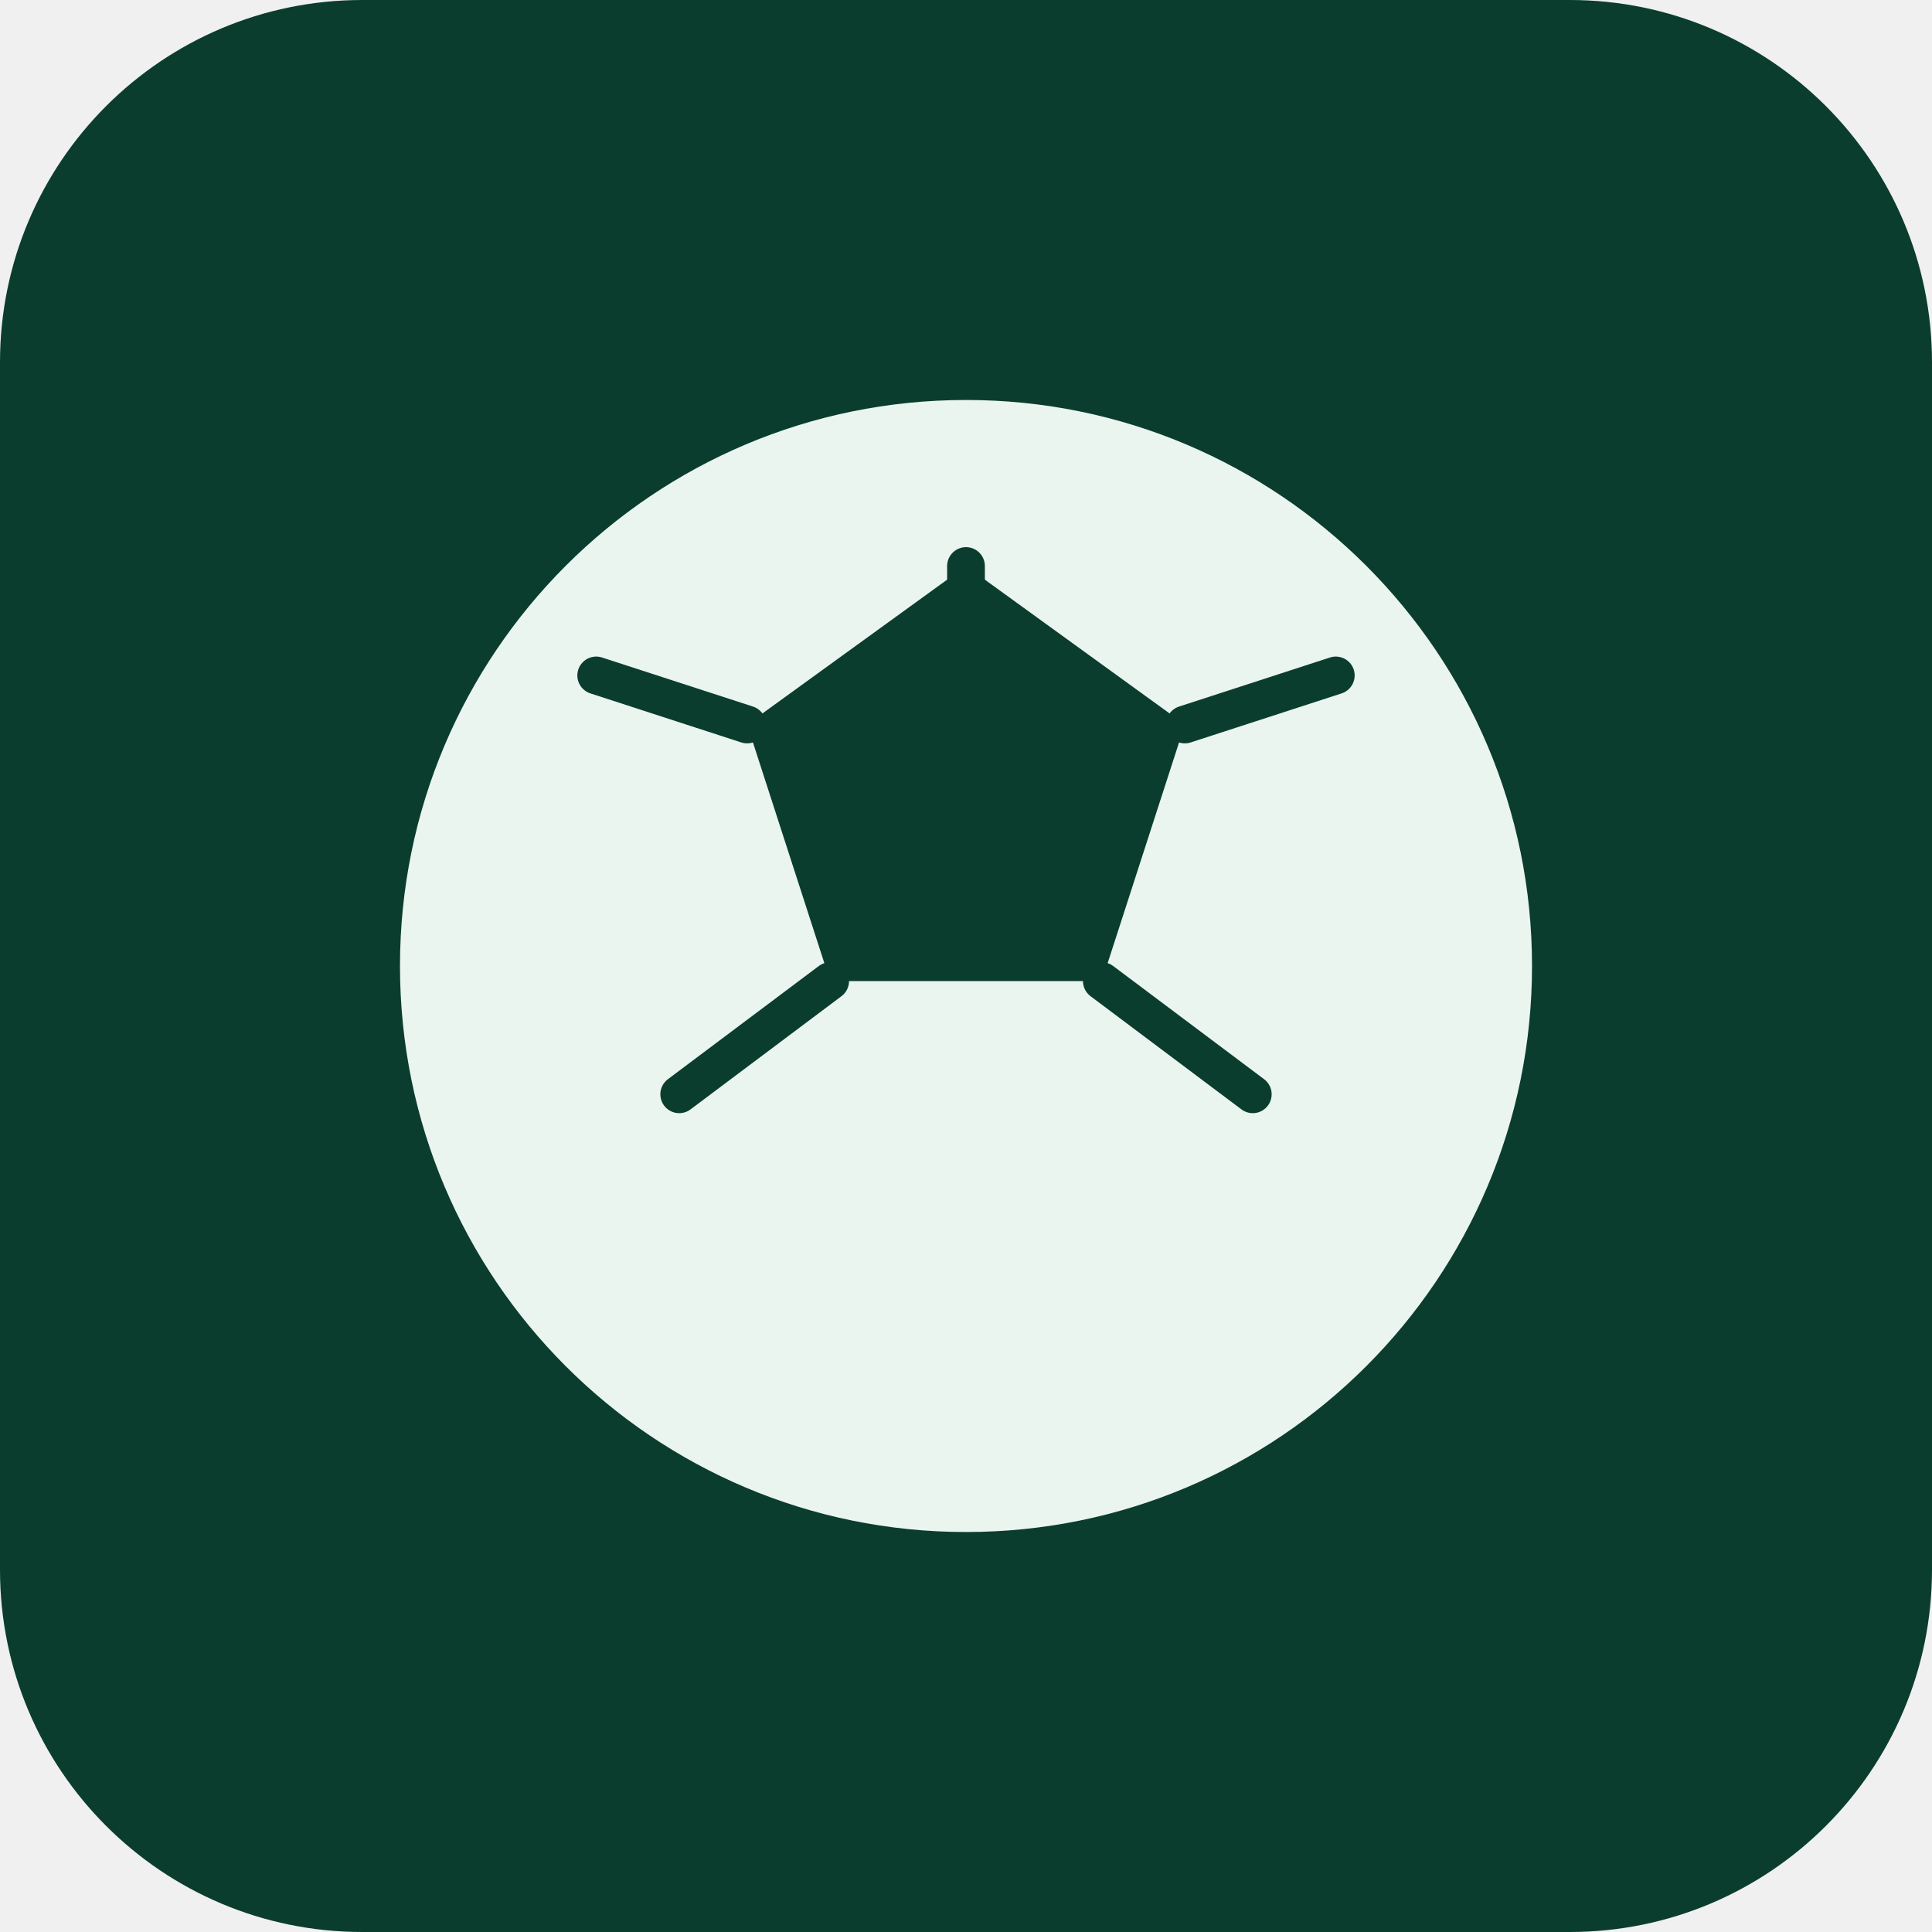
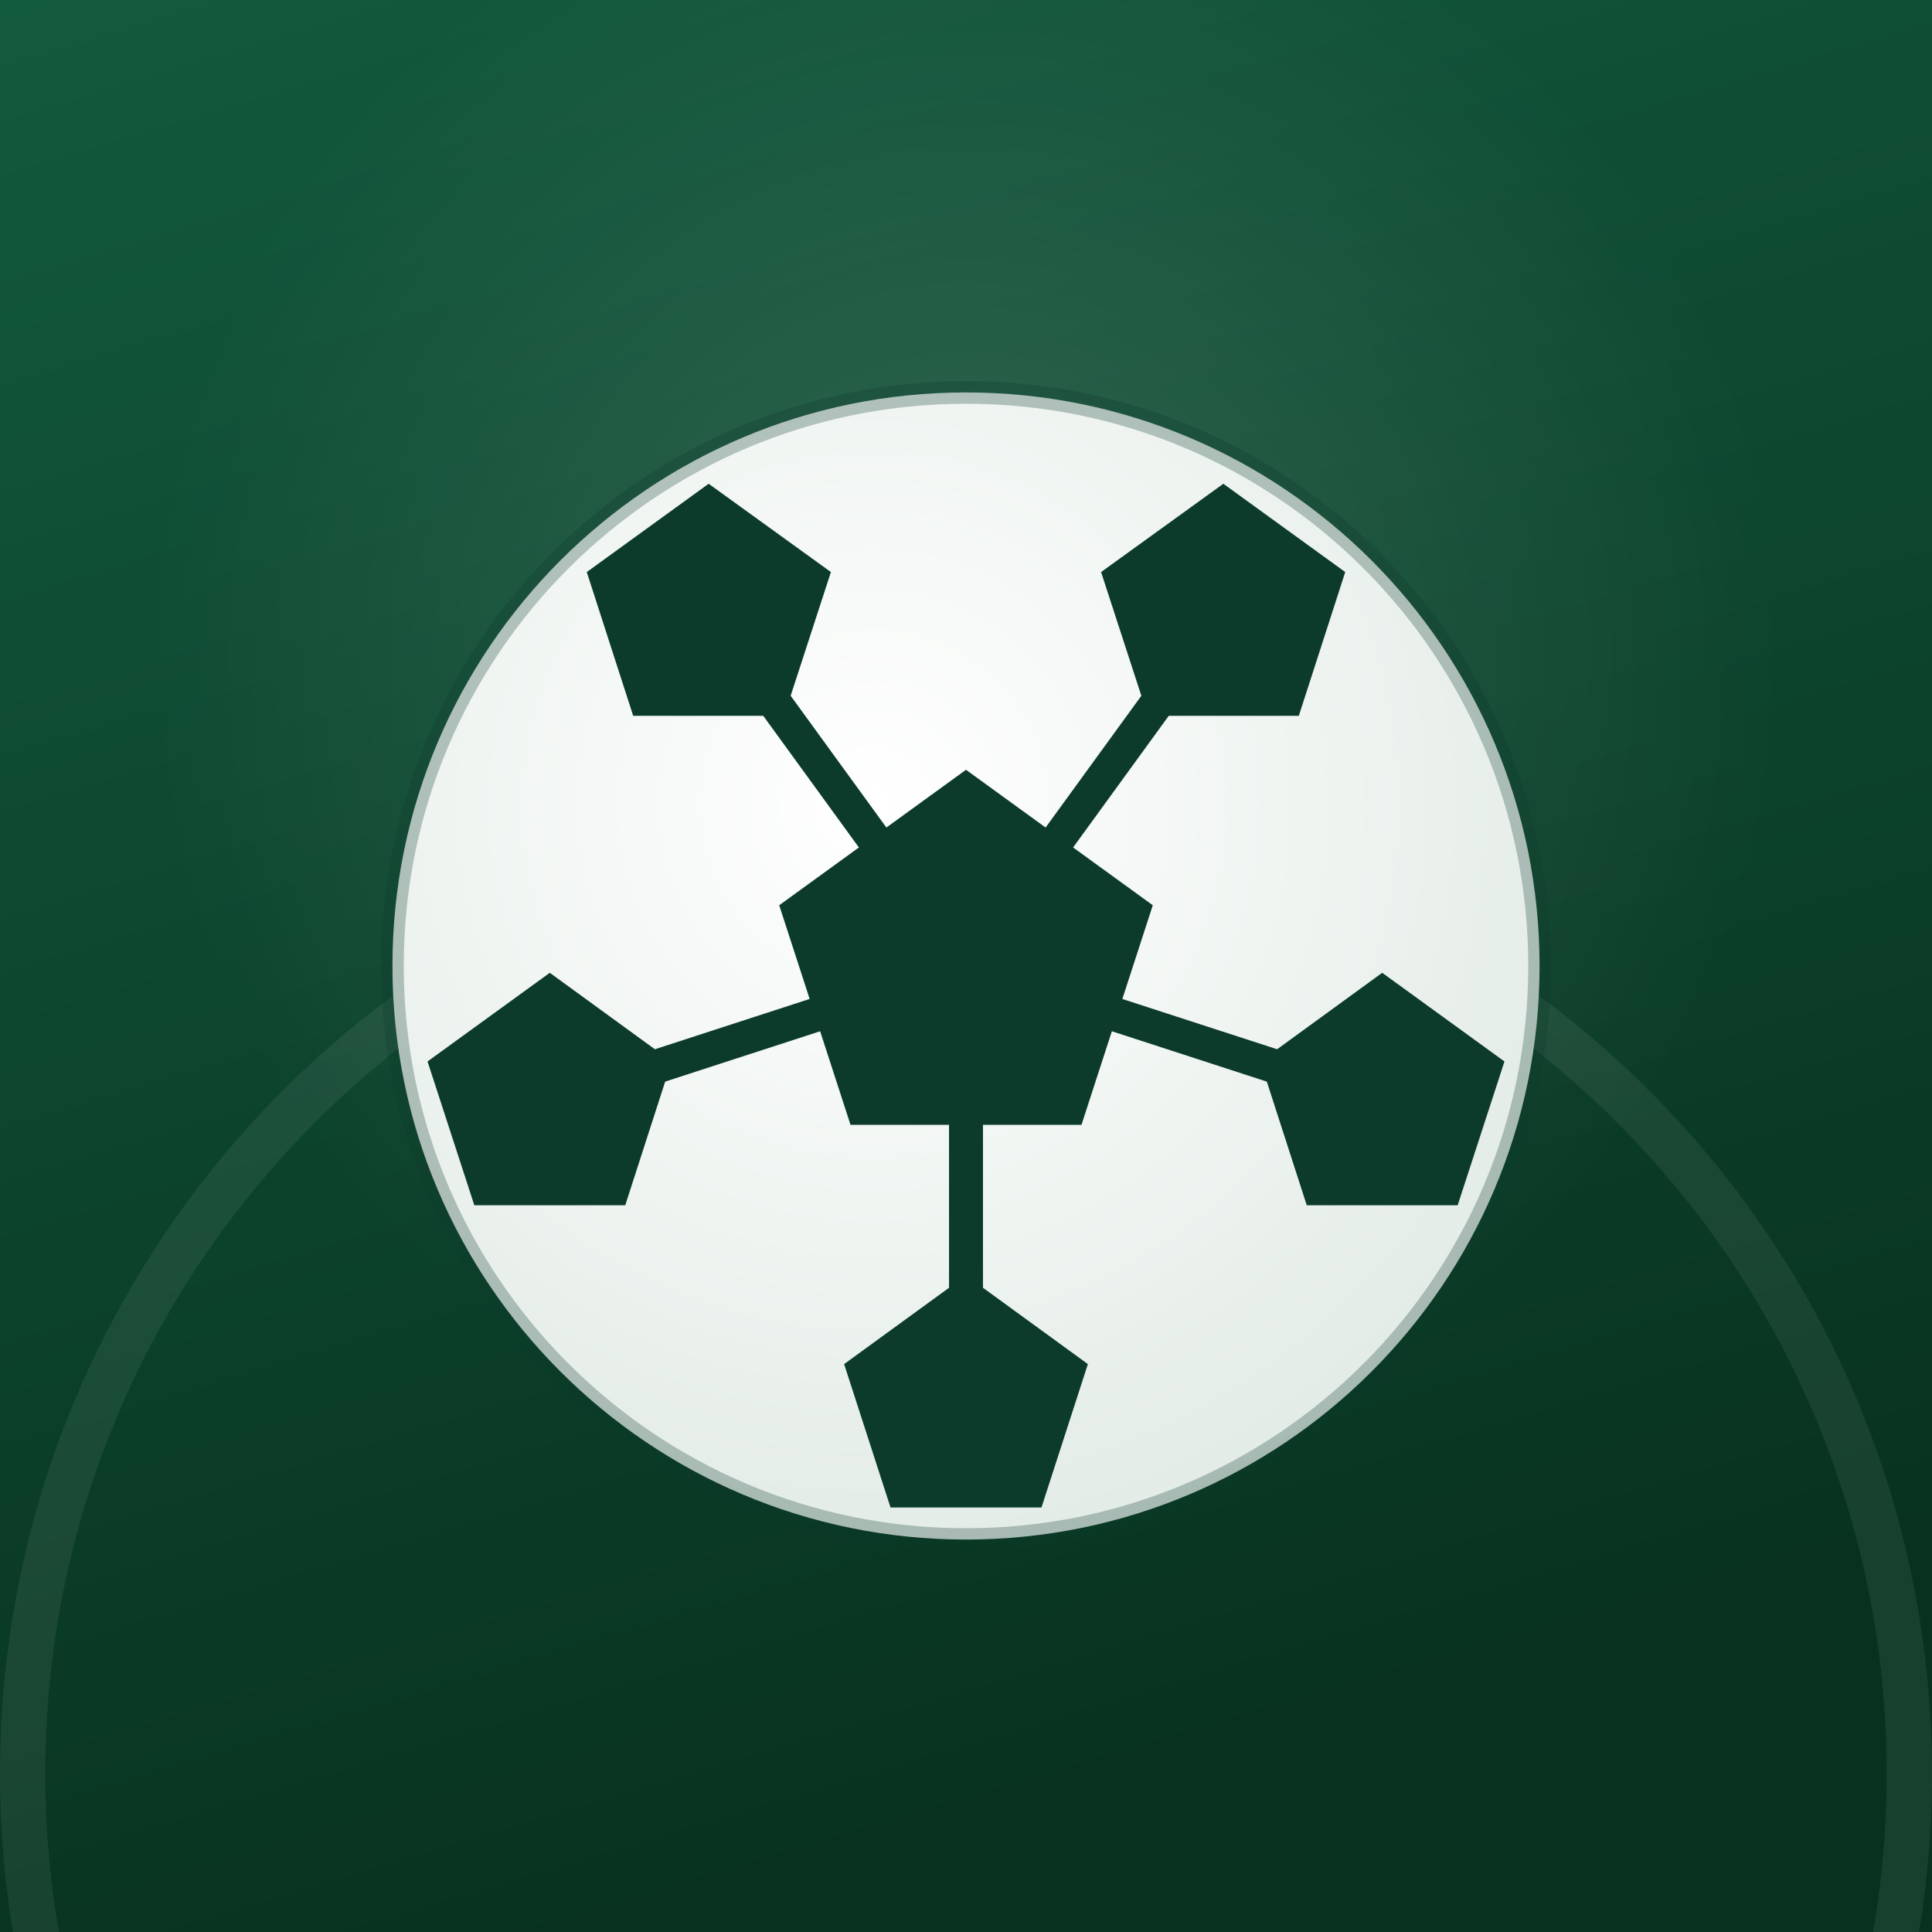
<svg xmlns="http://www.w3.org/2000/svg" viewBox="0 0 512 512">
-   <rect width="512" height="512" rx="96" fill="#0b3d2e" />
-   <circle cx="256" cy="256" r="150" fill="#eaf5ef" />
-   <path d="M256 150l58 42-22 68h-72l-22-68 58-42z" fill="#0b3d2e" />
-   <path d="M256 150v42M314 192l40-13M292 260l40 30M220 260l-40 30M198 192l-40-13" stroke="#0b3d2e" stroke-width="10" fill="none" stroke-linecap="round" />
+   <defs>
+     <linearGradient id="bg2" x1="0" y1="0" x2="0.3" y2="1">
+       <stop offset="0" stop-color="#125a3e" />
+       <stop offset="1" stop-color="#08321f" />
+     </linearGradient>
+     <radialGradient id="glow" cx="0.5" cy="0.34" r="0.7">
+       <stop offset="0" stop-color="#ffffff" stop-opacity="0.14" />
+       <stop offset="0.6" stop-color="#ffffff" stop-opacity="0" />
+     </radialGradient>
+     <radialGradient id="ball" cx="0.42" cy="0.36" r="0.75">
+       <stop offset="0" stop-color="#ffffff" />
+       <stop offset="1" stop-color="#dfe9e3" />
+     </radialGradient>
+   </defs>
+   <rect width="512" height="512" fill="url(#bg2)" />
+   <rect width="512" height="512" fill="url(#glow)" />
+   <circle cx="256" cy="470" r="250" fill="none" stroke="#ffffff" stroke-opacity="0.07" stroke-width="12" />
+   <g>
+     <circle cx="256" cy="256" r="152" fill="url(#ball)" />
+     <circle cx="256" cy="256" r="152" fill="none" stroke="#0c3b2c" stroke-opacity="0.28" stroke-width="6" />
+     <line x1="280.7" y1="222.0" x2="310.2" y2="181.4" stroke="#0c3b2c" stroke-width="9" stroke-linecap="round" />
+     <line x1="296.0" y1="269.0" x2="343.7" y2="284.5" stroke="#0c3b2c" stroke-width="9" stroke-linecap="round" />
+     <line x1="256.0" y1="298.1" x2="256.0" y2="348.2" stroke="#0c3b2c" stroke-width="9" stroke-linecap="round" />
+     <line x1="216.0" y1="269.0" x2="168.3" y2="284.5" stroke="#0c3b2c" stroke-width="9" stroke-linecap="round" />
+     <line x1="231.3" y1="222.0" x2="201.8" y2="181.4" stroke="#0c3b2c" stroke-width="9" stroke-linecap="round" />
+     <polygon points="256.0,204.0 305.5,239.9 286.6,298.1 225.4,298.1 206.5,239.9" fill="#0c3b2c" />
+     <polygon points="304.2,189.7 291.8,151.6 324.2,128.2 356.5,151.6 344.2,189.7" fill="#0c3b2c" />
+     <polygon points="334.0,281.3 366.3,257.8 398.7,281.3 386.3,319.4 346.3,319.4" fill="#0c3b2c" />
+     <polygon points="256.0,338.0 288.3,361.5 276.0,399.5 236.0,399.5 223.7,361.5" fill="#0c3b2c" />
+     <polygon points="178.0,281.3 165.7,319.4 125.7,319.4 113.3,281.3 145.7,257.8" fill="#0c3b2c" />
+     <polygon points="207.8,189.7 167.8,189.7 155.5,151.6 187.8,128.2 220.2,151.6" fill="#0c3b2c" />
+   </g>
</svg>
